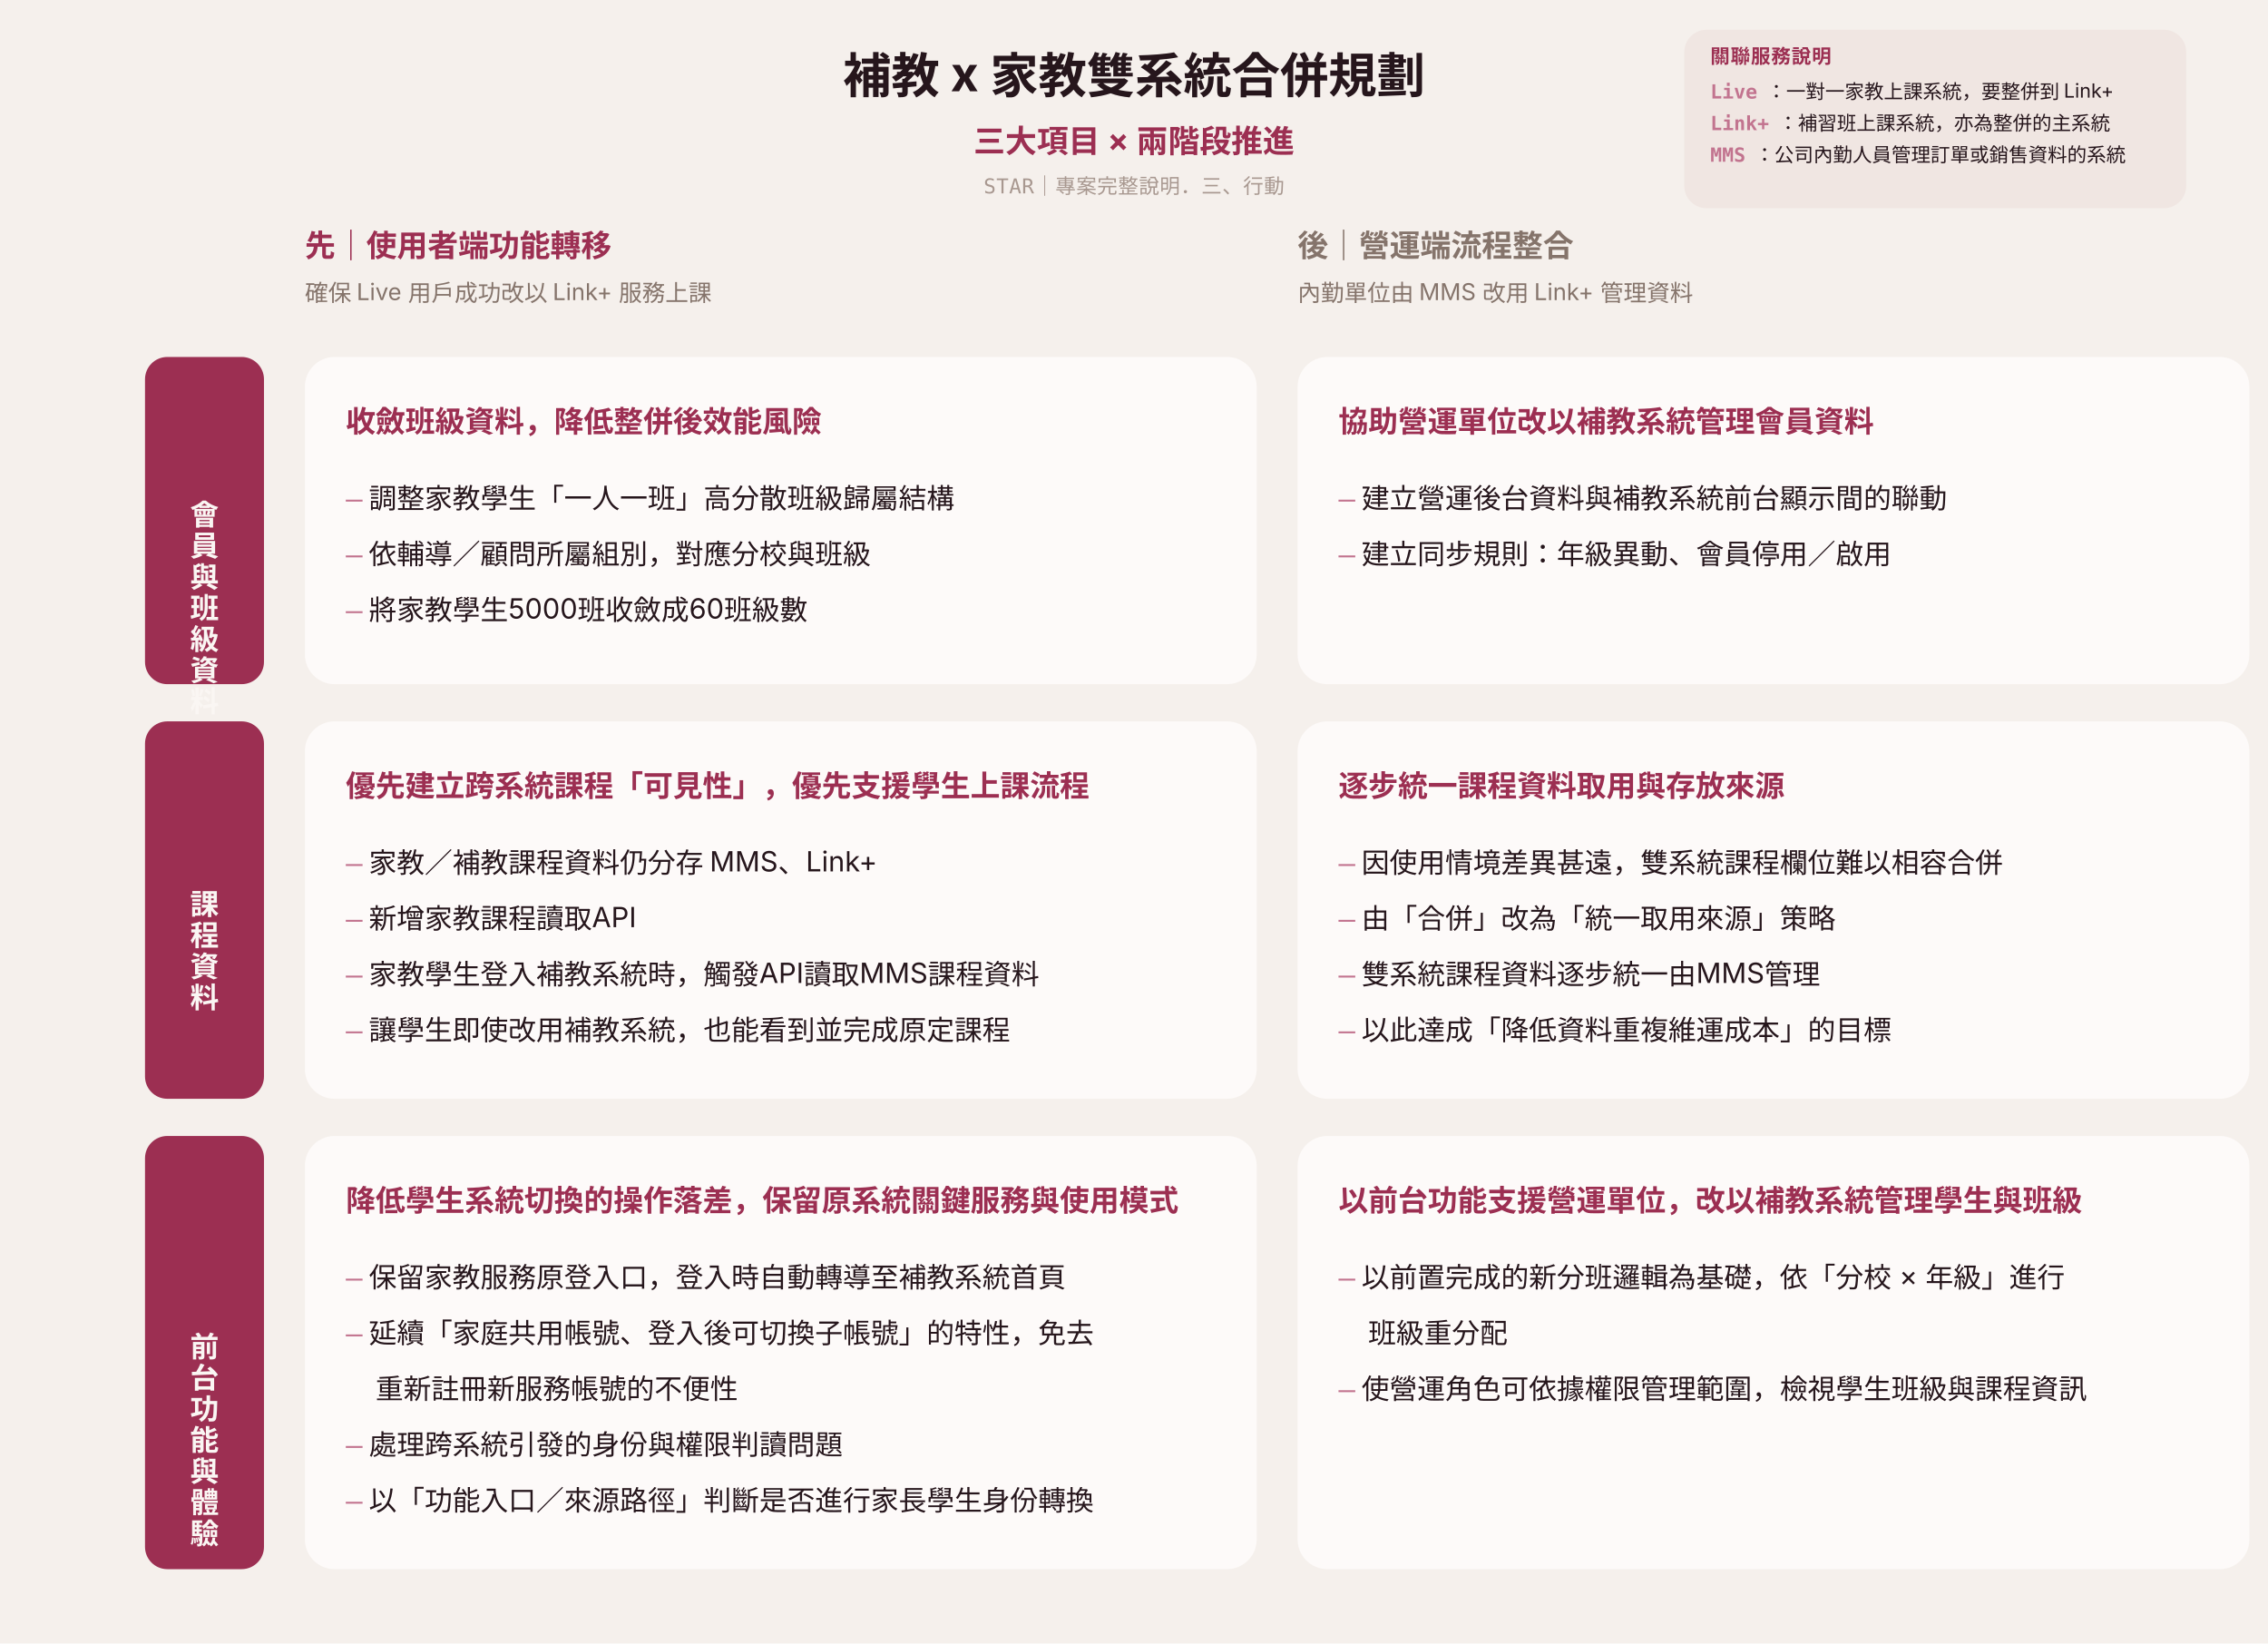
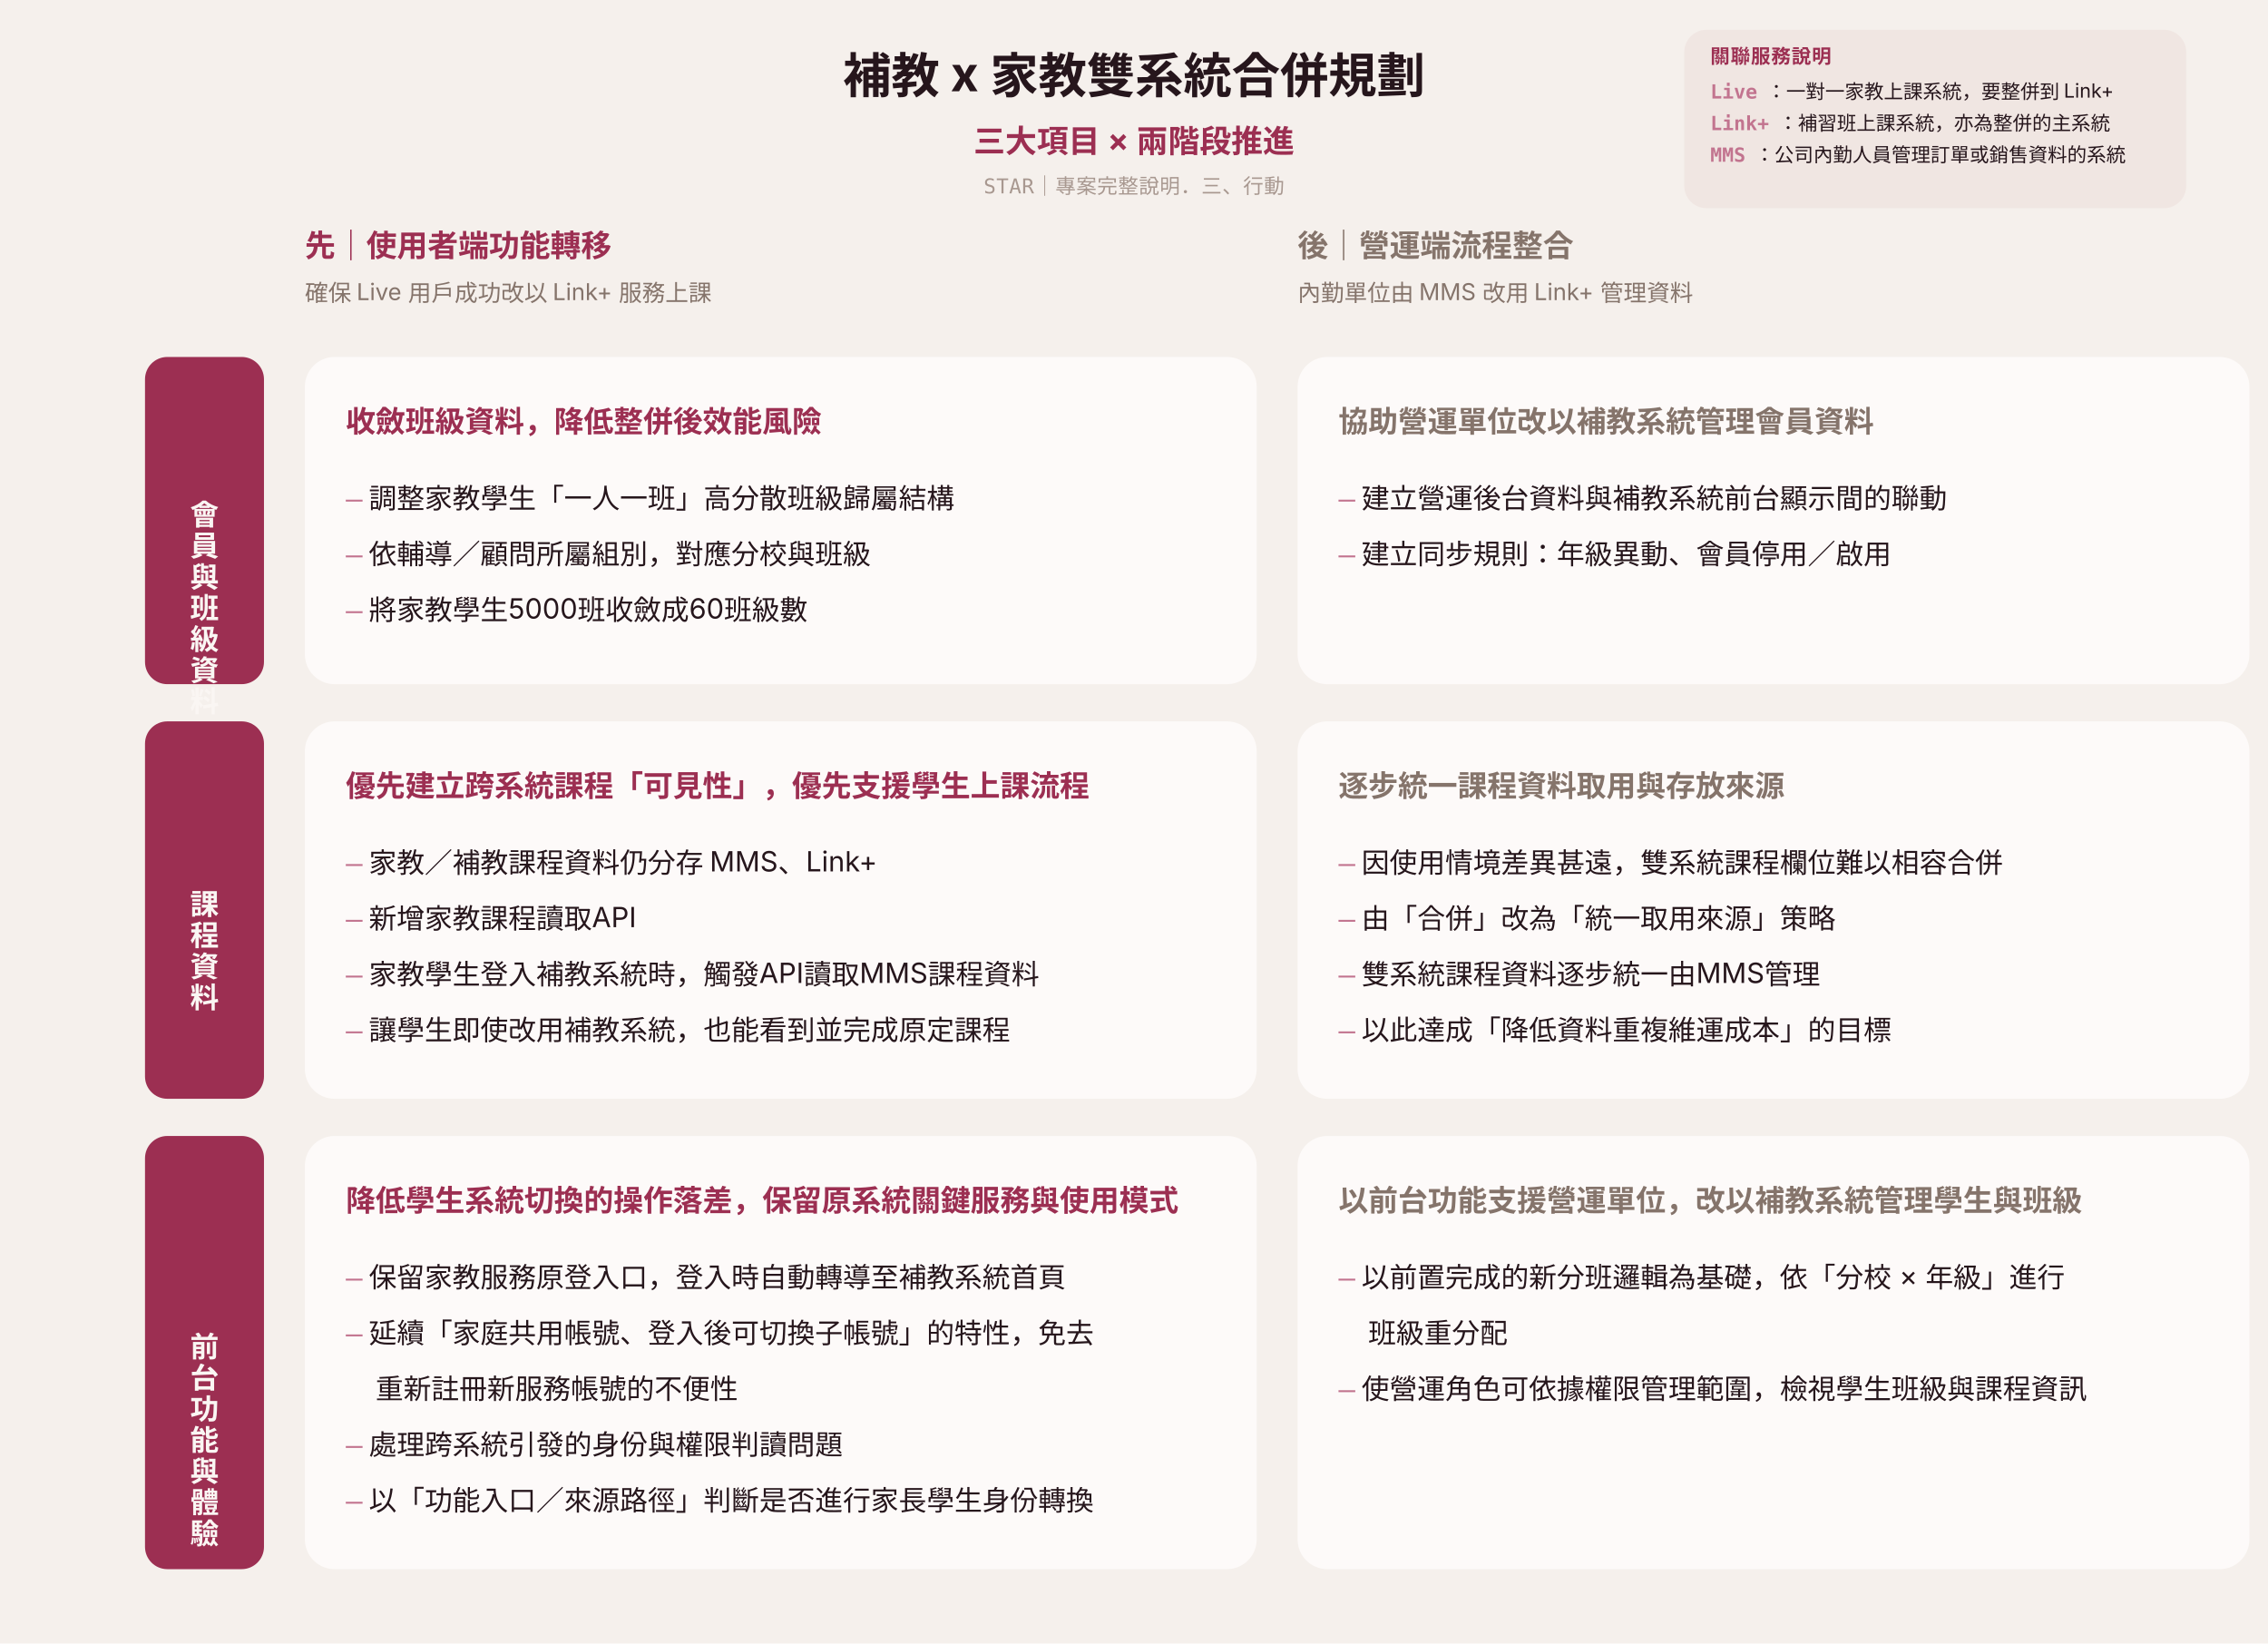
<svg xmlns="http://www.w3.org/2000/svg" viewBox="0 0 1220 884">
  <rect width="1220" height="884" fill="#f5f0ec" />
  <text x="610.0" y="50" text-anchor="middle" font-family="-apple-system, 'PingFang TC', 'Noto Sans TC', 'Microsoft JhengHei', sans-serif" font-weight="700" font-size="26" fill="#26161c">補教 x 家教雙系統合併規劃</text>
  <text x="610.0" y="82" text-anchor="middle" font-family="-apple-system, 'PingFang TC', 'Noto Sans TC', 'Microsoft JhengHei', sans-serif" font-weight="700" font-size="17" fill="#9c2f52">三大項目 × 兩階段推進</text>
  <text x="610.0" y="104" text-anchor="middle" font-family="ui-monospace, 'SF Mono', Menlo, Consolas, monospace" font-size="11" letter-spacing="0.02em" fill="#a89890">STAR｜專案完整說明．三、行動</text>
  <text x="164" y="138" font-family="-apple-system, 'PingFang TC', 'Noto Sans TC', 'Microsoft JhengHei', sans-serif" font-weight="700" font-size="16.5" fill="#9c2f52">先｜使用者端功能轉移</text>
  <text x="164" y="162" font-family="-apple-system, 'PingFang TC', 'Noto Sans TC', 'Microsoft JhengHei', sans-serif" font-size="12.5" fill="#85746b">確保 Live 用戶成功改以 Link+ 服務上課</text>
  <text x="698" y="138" font-family="-apple-system, 'PingFang TC', 'Noto Sans TC', 'Microsoft JhengHei', sans-serif" font-weight="700" font-size="16.5" fill="#85746b">後｜營運端流程整合</text>
  <text x="698" y="162" font-family="-apple-system, 'PingFang TC', 'Noto Sans TC', 'Microsoft JhengHei', sans-serif" font-size="12.5" fill="#85746b">內勤單位由 MMS 改用 Link+ 管理資料</text>
  <rect x="78" y="192.0" width="64" height="176.0" rx="12" fill="#9c2f52" />
  <text x="110.0" y="280.0" text-anchor="middle" dominant-baseline="central" writing-mode="vertical-rl" text-orientation="upright" font-family="-apple-system, 'PingFang TC', 'Noto Sans TC', 'Microsoft JhengHei', sans-serif" font-weight="700" font-size="15.5" letter-spacing="0.08em" fill="#faf6f3">會員與班級資料</text>
  <rect x="164" y="192" width="512" height="176" rx="16" fill="#fdfaf9" />
  <text x="186" y="232.4" font-family="-apple-system, 'PingFang TC', 'Noto Sans TC', 'Microsoft JhengHei', sans-serif" font-weight="700" font-size="16" fill="#9c2f52">收斂班級資料，降低整併後效能風險</text>
  <text x="186" y="273.4" font-family="-apple-system, 'PingFang TC', 'Noto Sans TC', 'Microsoft JhengHei', sans-serif" font-size="15" fill="#26161c">
    <tspan fill="#c2748f" font-family="ui-monospace, 'SF Mono', Menlo, Consolas, monospace">–</tspan> 調整家教學生「一人一班」高分散班級歸屬結構</text>
  <text x="186" y="303.4" font-family="-apple-system, 'PingFang TC', 'Noto Sans TC', 'Microsoft JhengHei', sans-serif" font-size="15" fill="#26161c">
    <tspan fill="#c2748f" font-family="ui-monospace, 'SF Mono', Menlo, Consolas, monospace">–</tspan> 依輔導／顧問所屬組別，對應分校與班級</text>
  <text x="186" y="333.4" font-family="-apple-system, 'PingFang TC', 'Noto Sans TC', 'Microsoft JhengHei', sans-serif" font-size="15" fill="#26161c">
    <tspan fill="#c2748f" font-family="ui-monospace, 'SF Mono', Menlo, Consolas, monospace">–</tspan> 將家教學生5000班收斂成60班級數</text>
  <rect x="698" y="192" width="512" height="176" rx="16" fill="#fdfaf9" />
-   <text x="720" y="232.4" font-family="-apple-system, 'PingFang TC', 'Noto Sans TC', 'Microsoft JhengHei', sans-serif" font-weight="700" font-size="16" fill="#9c2f52">協助營運單位改以補教系統管理會員資料</text>
+   <text x="720" y="232.4" font-family="-apple-system, 'PingFang TC', 'Noto Sans TC', 'Microsoft JhengHei', sans-serif" font-weight="700" font-size="16" fill="#85746b">協助營運單位改以補教系統管理會員資料</text>
  <text x="720" y="273.4" font-family="-apple-system, 'PingFang TC', 'Noto Sans TC', 'Microsoft JhengHei', sans-serif" font-size="15" fill="#26161c">
    <tspan fill="#c2748f" font-family="ui-monospace, 'SF Mono', Menlo, Consolas, monospace">–</tspan> 建立營運後台資料與補教系統前台顯示間的聯動</text>
  <text x="720" y="303.4" font-family="-apple-system, 'PingFang TC', 'Noto Sans TC', 'Microsoft JhengHei', sans-serif" font-size="15" fill="#26161c">
    <tspan fill="#c2748f" font-family="ui-monospace, 'SF Mono', Menlo, Consolas, monospace">–</tspan> 建立同步規則：年級異動、會員停用／啟用</text>
  <rect x="78" y="388.0" width="64" height="203.0" rx="12" fill="#9c2f52" />
  <text x="110.0" y="489.5" text-anchor="middle" dominant-baseline="central" writing-mode="vertical-rl" text-orientation="upright" font-family="-apple-system, 'PingFang TC', 'Noto Sans TC', 'Microsoft JhengHei', sans-serif" font-weight="700" font-size="15.5" letter-spacing="0.08em" fill="#faf6f3">課程資料</text>
  <rect x="164" y="388" width="512" height="203" rx="16" fill="#fdfaf9" />
  <text x="186" y="428.4" font-family="-apple-system, 'PingFang TC', 'Noto Sans TC', 'Microsoft JhengHei', sans-serif" font-weight="700" font-size="16" fill="#9c2f52">優先建立跨系統課程「可見性」，優先支援學生上課流程</text>
  <text x="186" y="469.4" font-family="-apple-system, 'PingFang TC', 'Noto Sans TC', 'Microsoft JhengHei', sans-serif" font-size="15" fill="#26161c">
    <tspan fill="#c2748f" font-family="ui-monospace, 'SF Mono', Menlo, Consolas, monospace">–</tspan> 家教／補教課程資料仍分存 MMS、Link+</text>
  <text x="186" y="499.4" font-family="-apple-system, 'PingFang TC', 'Noto Sans TC', 'Microsoft JhengHei', sans-serif" font-size="15" fill="#26161c">
    <tspan fill="#c2748f" font-family="ui-monospace, 'SF Mono', Menlo, Consolas, monospace">–</tspan> 新增家教課程讀取API</text>
  <text x="186" y="529.4" font-family="-apple-system, 'PingFang TC', 'Noto Sans TC', 'Microsoft JhengHei', sans-serif" font-size="15" fill="#26161c">
    <tspan fill="#c2748f" font-family="ui-monospace, 'SF Mono', Menlo, Consolas, monospace">–</tspan> 家教學生登入補教系統時，觸發API讀取MMS課程資料</text>
  <text x="186" y="559.4" font-family="-apple-system, 'PingFang TC', 'Noto Sans TC', 'Microsoft JhengHei', sans-serif" font-size="15" fill="#26161c">
    <tspan fill="#c2748f" font-family="ui-monospace, 'SF Mono', Menlo, Consolas, monospace">–</tspan> 讓學生即使改用補教系統，也能看到並完成原定課程</text>
  <rect x="698" y="388" width="512" height="203" rx="16" fill="#fdfaf9" />
-   <text x="720" y="428.4" font-family="-apple-system, 'PingFang TC', 'Noto Sans TC', 'Microsoft JhengHei', sans-serif" font-weight="700" font-size="16" fill="#9c2f52">逐步統一課程資料取用與存放來源</text>
+   <text x="720" y="428.4" font-family="-apple-system, 'PingFang TC', 'Noto Sans TC', 'Microsoft JhengHei', sans-serif" font-weight="700" font-size="16" fill="#85746b">逐步統一課程資料取用與存放來源</text>
  <text x="720" y="469.4" font-family="-apple-system, 'PingFang TC', 'Noto Sans TC', 'Microsoft JhengHei', sans-serif" font-size="15" fill="#26161c">
    <tspan fill="#c2748f" font-family="ui-monospace, 'SF Mono', Menlo, Consolas, monospace">–</tspan> 因使用情境差異甚遠，雙系統課程欄位難以相容合併</text>
  <text x="720" y="499.4" font-family="-apple-system, 'PingFang TC', 'Noto Sans TC', 'Microsoft JhengHei', sans-serif" font-size="15" fill="#26161c">
    <tspan fill="#c2748f" font-family="ui-monospace, 'SF Mono', Menlo, Consolas, monospace">–</tspan> 由「合併」改為「統一取用來源」策略</text>
  <text x="720" y="529.4" font-family="-apple-system, 'PingFang TC', 'Noto Sans TC', 'Microsoft JhengHei', sans-serif" font-size="15" fill="#26161c">
    <tspan fill="#c2748f" font-family="ui-monospace, 'SF Mono', Menlo, Consolas, monospace">–</tspan> 雙系統課程資料逐步統一由MMS管理</text>
  <text x="720" y="559.4" font-family="-apple-system, 'PingFang TC', 'Noto Sans TC', 'Microsoft JhengHei', sans-serif" font-size="15" fill="#26161c">
    <tspan fill="#c2748f" font-family="ui-monospace, 'SF Mono', Menlo, Consolas, monospace">–</tspan> 以此達成「降低資料重複維運成本」的目標</text>
  <rect x="78" y="611.0" width="64" height="233.0" rx="12" fill="#9c2f52" />
  <text x="110.0" y="727.5" text-anchor="middle" dominant-baseline="central" writing-mode="vertical-rl" text-orientation="upright" font-family="-apple-system, 'PingFang TC', 'Noto Sans TC', 'Microsoft JhengHei', sans-serif" font-weight="700" font-size="15.5" letter-spacing="0.08em" fill="#faf6f3">前台功能與體驗</text>
  <rect x="164" y="611" width="512" height="233" rx="16" fill="#fdfaf9" />
  <text x="186" y="651.4" font-family="-apple-system, 'PingFang TC', 'Noto Sans TC', 'Microsoft JhengHei', sans-serif" font-weight="700" font-size="16" fill="#9c2f52">降低學生系統切換的操作落差，保留原系統關鍵服務與使用模式</text>
  <text x="186" y="692.4" font-family="-apple-system, 'PingFang TC', 'Noto Sans TC', 'Microsoft JhengHei', sans-serif" font-size="15" fill="#26161c">
    <tspan fill="#c2748f" font-family="ui-monospace, 'SF Mono', Menlo, Consolas, monospace">–</tspan> 保留家教服務原登入口，登入時自動轉導至補教系統首頁</text>
  <text x="186" y="722.4" font-family="-apple-system, 'PingFang TC', 'Noto Sans TC', 'Microsoft JhengHei', sans-serif" font-size="15" fill="#26161c">
    <tspan fill="#c2748f" font-family="ui-monospace, 'SF Mono', Menlo, Consolas, monospace">–</tspan> 延續「家庭共用帳號、登入後可切換子帳號」的特性，免去</text>
  <text x="202" y="752.4" font-family="-apple-system, 'PingFang TC', 'Noto Sans TC', 'Microsoft JhengHei', sans-serif" font-size="15" fill="#26161c">重新註冊新服務帳號的不便性</text>
  <text x="186" y="782.4" font-family="-apple-system, 'PingFang TC', 'Noto Sans TC', 'Microsoft JhengHei', sans-serif" font-size="15" fill="#26161c">
    <tspan fill="#c2748f" font-family="ui-monospace, 'SF Mono', Menlo, Consolas, monospace">–</tspan> 處理跨系統引發的身份與權限判讀問題</text>
  <text x="186" y="812.4" font-family="-apple-system, 'PingFang TC', 'Noto Sans TC', 'Microsoft JhengHei', sans-serif" font-size="15" fill="#26161c">
    <tspan fill="#c2748f" font-family="ui-monospace, 'SF Mono', Menlo, Consolas, monospace">–</tspan> 以「功能入口／來源路徑」判斷是否進行家長學生身份轉換</text>
  <rect x="698" y="611" width="512" height="233" rx="16" fill="#fdfaf9" />
-   <text x="720" y="651.4" font-family="-apple-system, 'PingFang TC', 'Noto Sans TC', 'Microsoft JhengHei', sans-serif" font-weight="700" font-size="16" fill="#9c2f52">以前台功能支援營運單位，改以補教系統管理學生與班級</text>
+   <text x="720" y="651.4" font-family="-apple-system, 'PingFang TC', 'Noto Sans TC', 'Microsoft JhengHei', sans-serif" font-weight="700" font-size="16" fill="#85746b">以前台功能支援營運單位，改以補教系統管理學生與班級</text>
  <text x="720" y="692.4" font-family="-apple-system, 'PingFang TC', 'Noto Sans TC', 'Microsoft JhengHei', sans-serif" font-size="15" fill="#26161c">
    <tspan fill="#c2748f" font-family="ui-monospace, 'SF Mono', Menlo, Consolas, monospace">–</tspan> 以前置完成的新分班邏輯為基礎，依「分校 × 年級」進行</text>
  <text x="736" y="722.4" font-family="-apple-system, 'PingFang TC', 'Noto Sans TC', 'Microsoft JhengHei', sans-serif" font-size="15" fill="#26161c">班級重分配</text>
  <text x="720" y="752.4" font-family="-apple-system, 'PingFang TC', 'Noto Sans TC', 'Microsoft JhengHei', sans-serif" font-size="15" fill="#26161c">
    <tspan fill="#c2748f" font-family="ui-monospace, 'SF Mono', Menlo, Consolas, monospace">–</tspan> 使營運角色可依據權限管理範圍，檢視學生班級與課程資訊</text>
  <rect x="906" y="16" width="270" height="96" rx="12" fill="#f0e6e2" />
  <text x="920" y="34" font-family="-apple-system, 'PingFang TC', 'Noto Sans TC', 'Microsoft JhengHei', sans-serif" font-weight="700" font-size="10.5" letter-spacing="0.04em" fill="#9c2f52">關聯服務說明</text>
  <text x="920" y="53" font-family="ui-monospace, 'SF Mono', Menlo, Consolas, monospace" font-weight="700" font-size="10.5" fill="#c2748f">Live<tspan font-family="-apple-system, 'PingFang TC', 'Noto Sans TC', 'Microsoft JhengHei', sans-serif" font-weight="400" font-size="10.5" fill="#26161c" dx="5">：一對一家教上課系統，要整併到 Link+</tspan>
  </text>
  <text x="920" y="70" font-family="ui-monospace, 'SF Mono', Menlo, Consolas, monospace" font-weight="700" font-size="10.5" fill="#c2748f">Link+<tspan font-family="-apple-system, 'PingFang TC', 'Noto Sans TC', 'Microsoft JhengHei', sans-serif" font-weight="400" font-size="10.5" fill="#26161c" dx="5">：補習班上課系統，亦為整併的主系統</tspan>
  </text>
  <text x="920" y="87" font-family="ui-monospace, 'SF Mono', Menlo, Consolas, monospace" font-weight="700" font-size="10.5" fill="#c2748f">MMS<tspan font-family="-apple-system, 'PingFang TC', 'Noto Sans TC', 'Microsoft JhengHei', sans-serif" font-weight="400" font-size="10.5" fill="#26161c" dx="5">：公司內勤人員管理訂單或銷售資料的系統</tspan>
  </text>
</svg>
